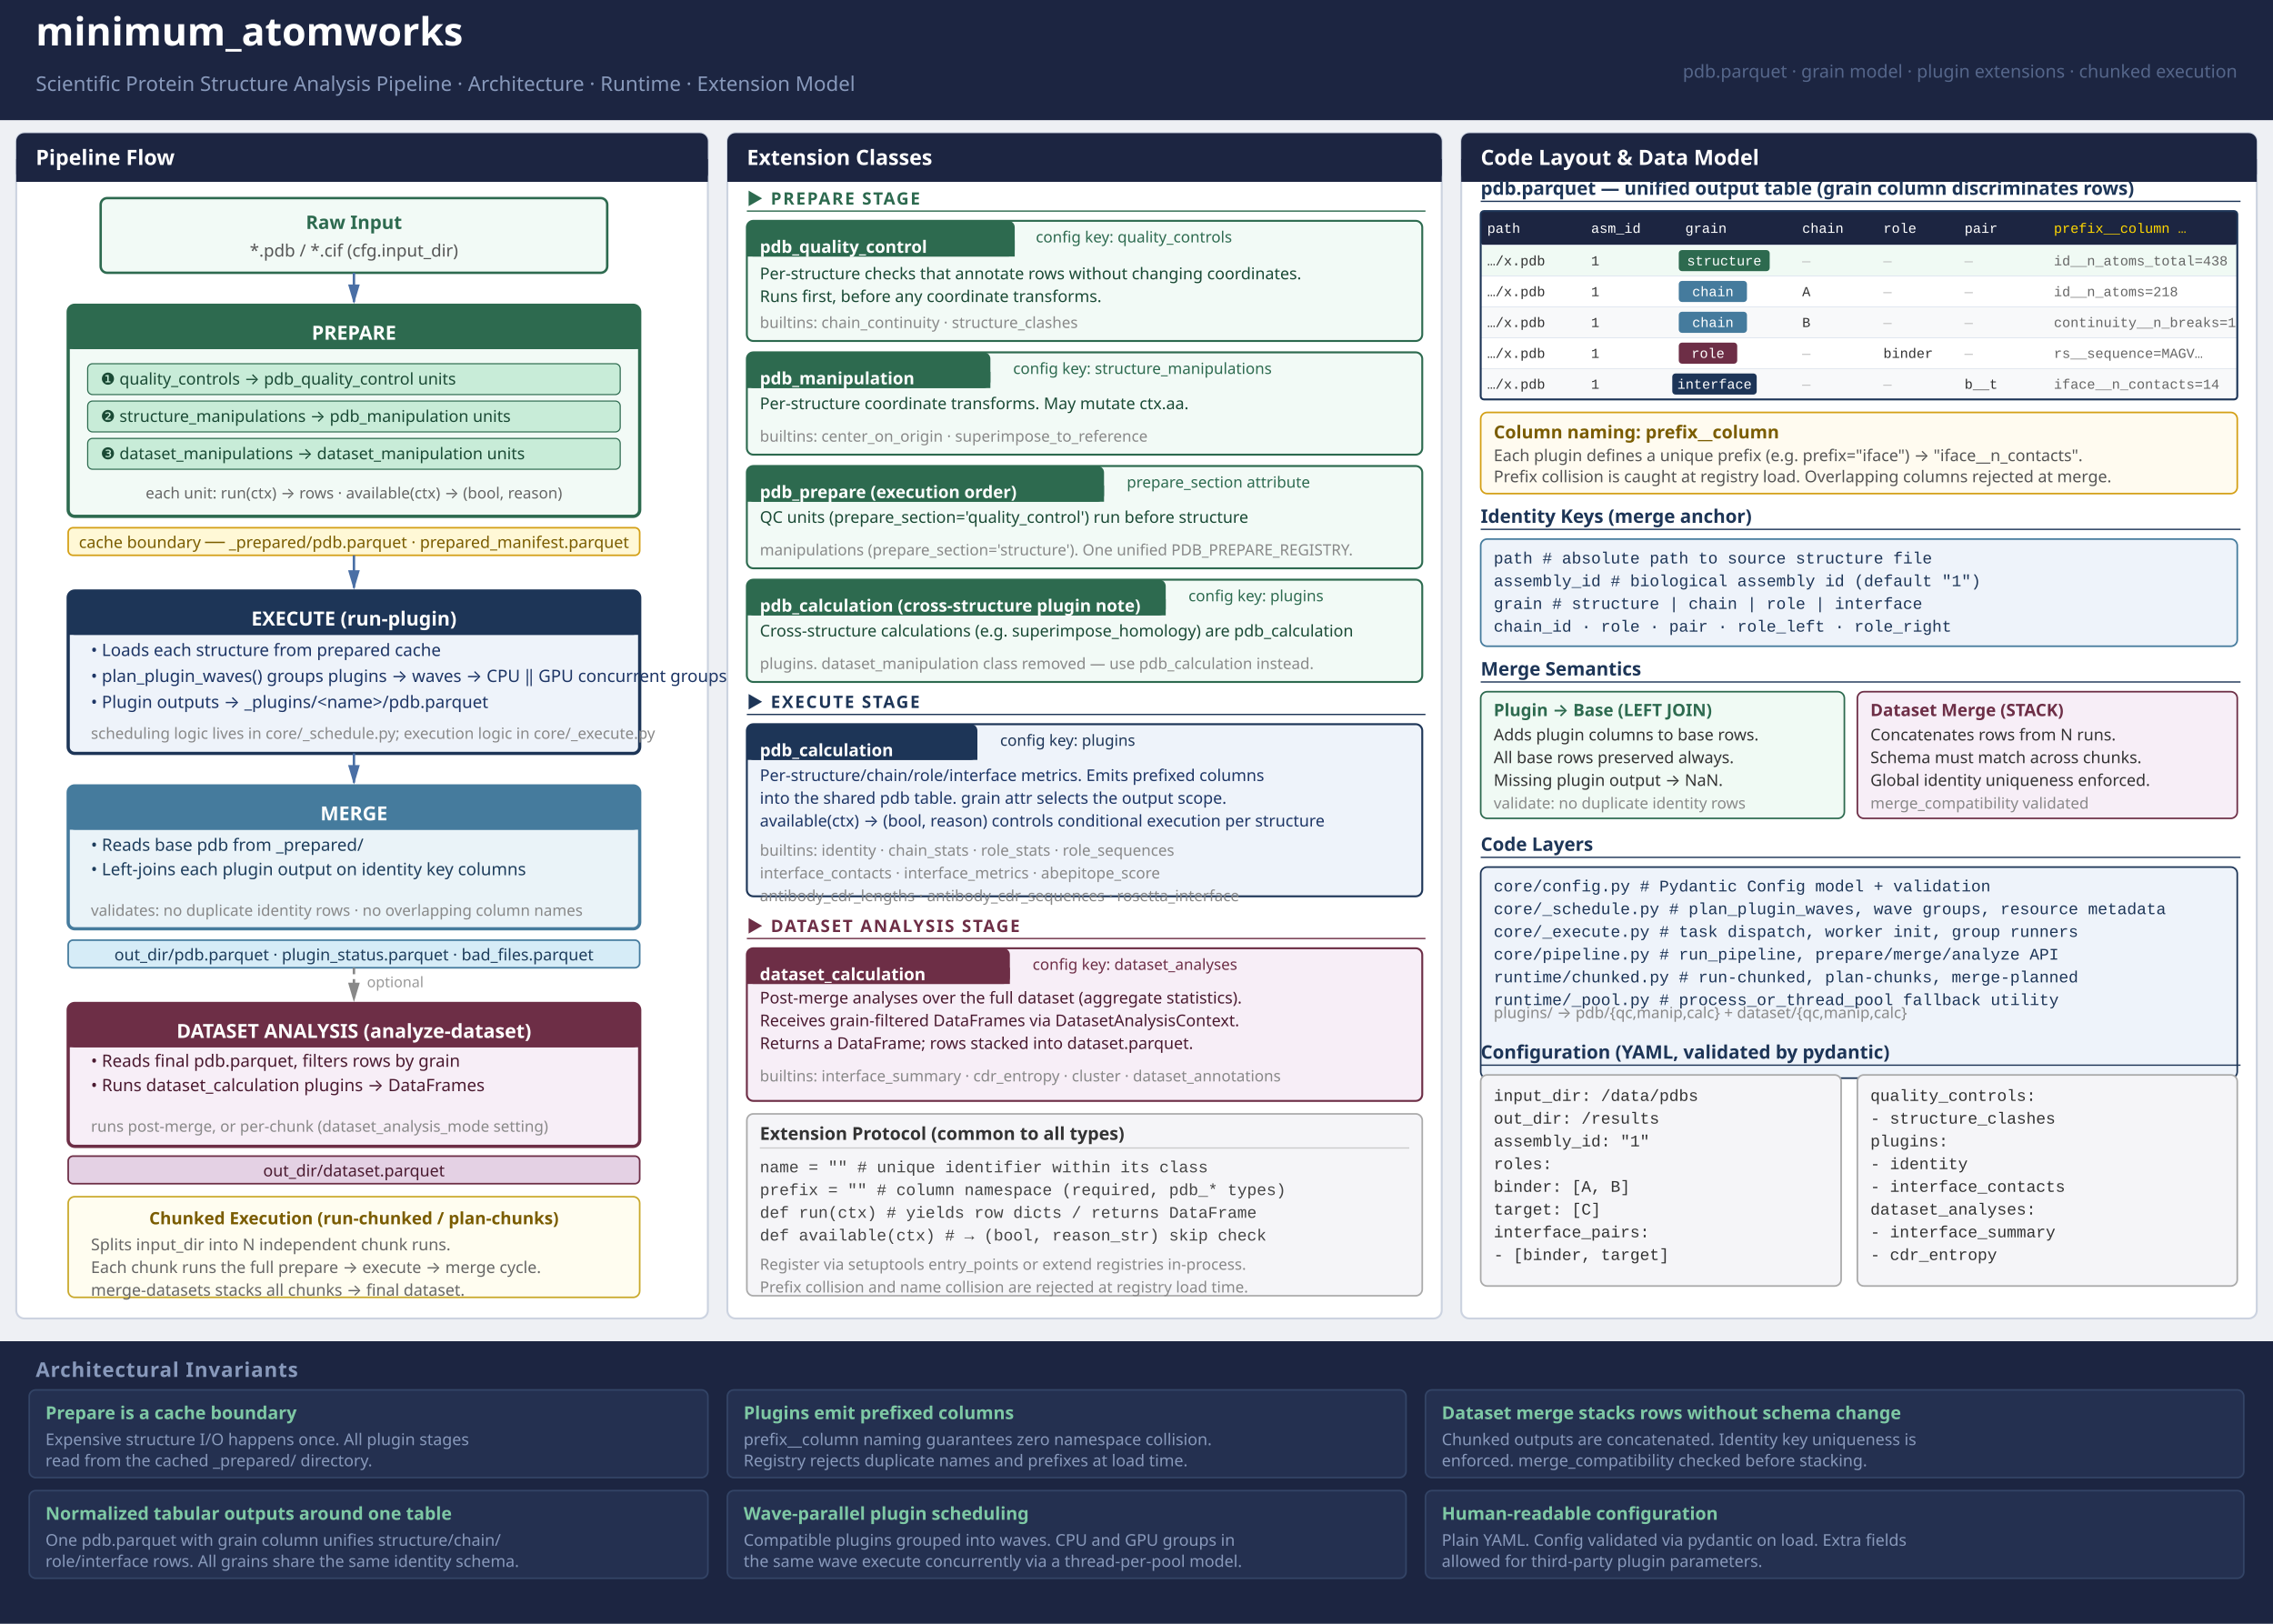
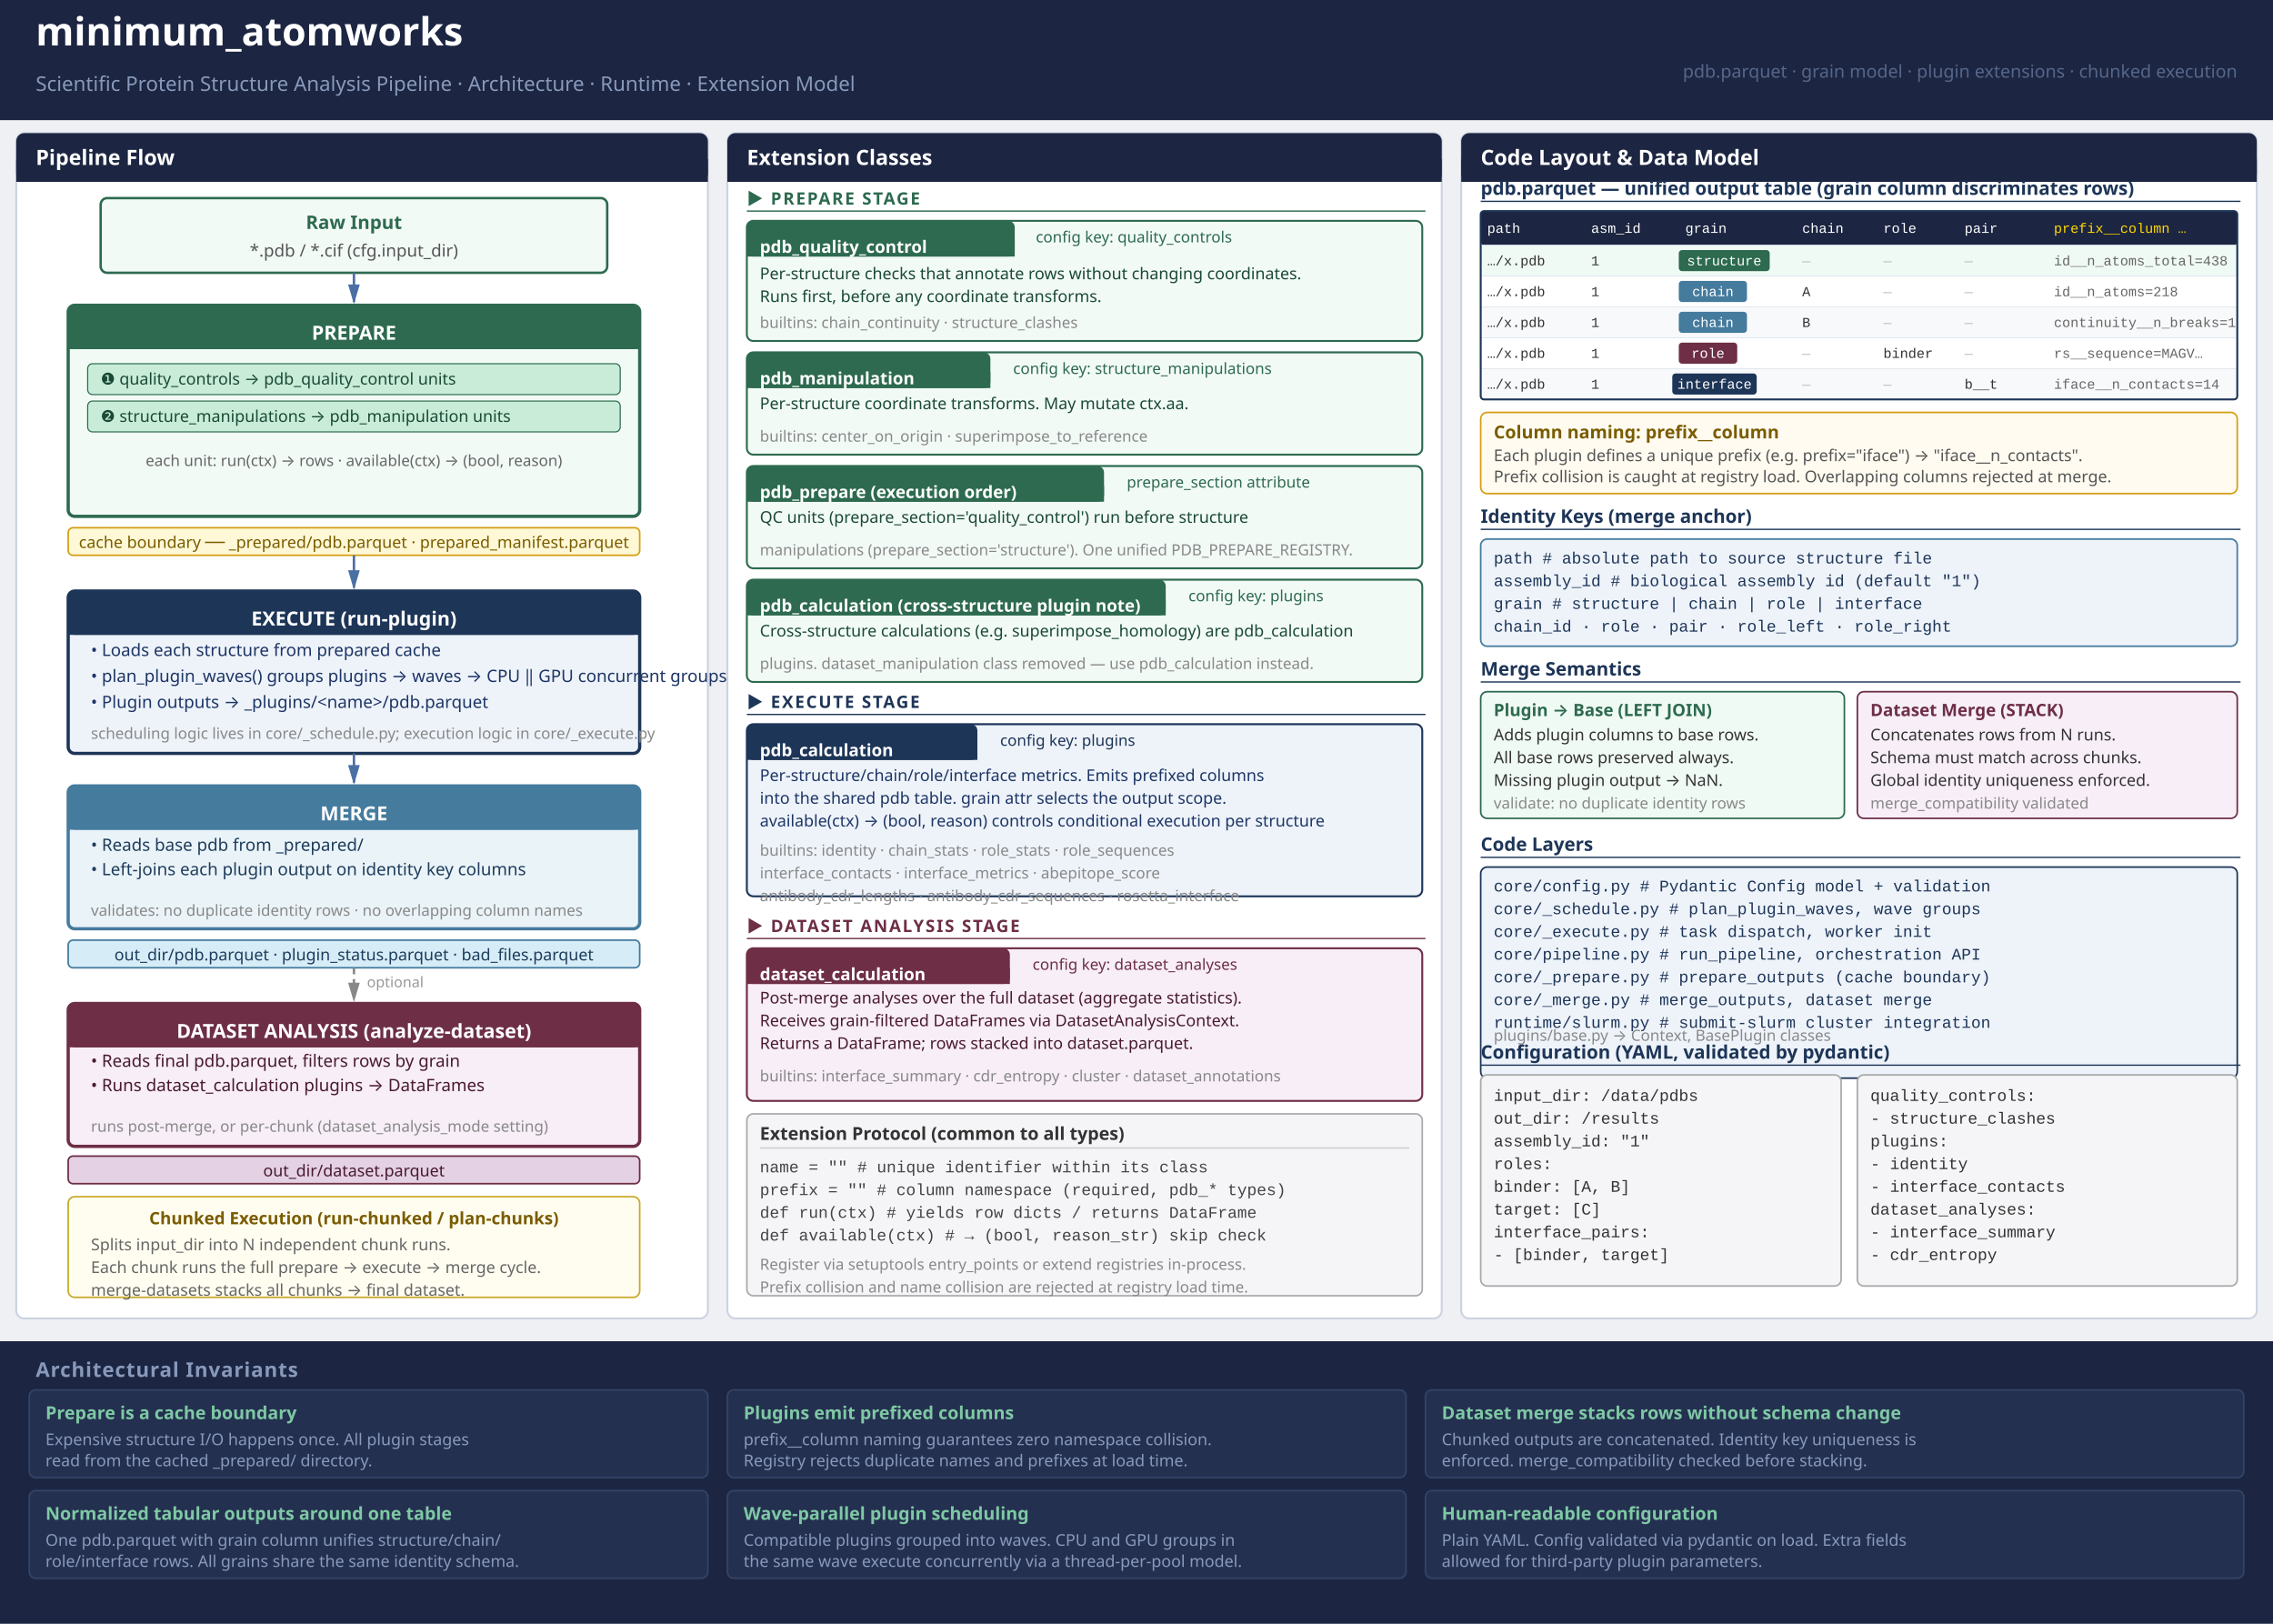
<svg xmlns="http://www.w3.org/2000/svg" viewBox="0 0 1400 1000" font-family="'Segoe UI', system-ui, -apple-system, sans-serif">
  <defs>
    <marker id="arr" viewBox="0 0 10 6" refX="9" refY="3" markerWidth="8" markerHeight="6" orient="auto">
      <path d="M0,0 L0,6 L10,3 z" fill="#4a6fa5" />
    </marker>
    <marker id="arr-dashed" viewBox="0 0 10 6" refX="9" refY="3" markerWidth="8" markerHeight="6" orient="auto">
      <path d="M0,0 L0,6 L10,3 z" fill="#888" />
    </marker>
    <clipPath id="clip-p1">
      <rect x="10" y="82" width="426" height="730" />
    </clipPath>
    <clipPath id="clip-p2">
      <rect x="448" y="82" width="440" height="730" />
    </clipPath>
    <clipPath id="clip-p3">
      <rect x="900" y="82" width="490" height="730" />
    </clipPath>
  </defs>
  <rect width="1400" height="1000" fill="#eef0f4" />
  <rect x="0" y="0" width="1400" height="74" fill="#1c2541" />
  <text x="22" y="28" font-size="24" font-weight="700" fill="white">minimum_atomworks</text>
  <text x="22" y="56" font-size="12.5" fill="#8899bb">Scientific Protein Structure Analysis Pipeline  ·  Architecture · Runtime · Extension Model</text>
  <text x="1378" y="44" font-size="11" fill="#55668a" text-anchor="end" dominant-baseline="middle">pdb.parquet  ·  grain model  ·  plugin extensions  ·  chunked execution</text>
  <rect x="10" y="82" width="426" height="730" rx="5" fill="white" stroke="#ccd3e0" stroke-width="1.2" />
  <rect x="448" y="82" width="440" height="730" rx="5" fill="white" stroke="#ccd3e0" stroke-width="1.2" />
  <rect x="900" y="82" width="490" height="730" rx="5" fill="white" stroke="#ccd3e0" stroke-width="1.2" />
  <rect x="10" y="82" width="426" height="30" rx="5" fill="#1c2541" />
  <rect x="10" y="98" width="426" height="14" fill="#1c2541" />
  <text x="22" y="97" font-size="13" font-weight="600" fill="white" dominant-baseline="middle">Pipeline Flow</text>
  <rect x="448" y="82" width="440" height="30" rx="5" fill="#1c2541" />
  <rect x="448" y="98" width="440" height="14" fill="#1c2541" />
  <text x="460" y="97" font-size="13" font-weight="600" fill="white" dominant-baseline="middle">Extension Classes</text>
  <rect x="900" y="82" width="490" height="30" rx="5" fill="#1c2541" />
  <rect x="900" y="98" width="490" height="14" fill="#1c2541" />
  <text x="912" y="97" font-size="13" font-weight="600" fill="white" dominant-baseline="middle">Code Layout &amp; Data Model</text>
  <rect x="62" y="122" width="312" height="46" rx="4" fill="#f2faf6" stroke="#2d6a4f" stroke-width="1.5" />
  <text x="218" y="141" font-size="11.5" font-weight="600" fill="#2d6a4f" text-anchor="middle">Raw Input</text>
  <text x="218" y="158" font-size="10.5" fill="#555" text-anchor="middle">*.pdb  /  *.cif  (cfg.input_dir)</text>
  <line x1="218" y1="168" x2="218" y2="186" stroke="#4a6fa5" stroke-width="1.5" marker-end="url(#arr)" />
  <rect x="42" y="188" width="352" height="130" rx="4" fill="#f2faf6" stroke="#2d6a4f" stroke-width="2" />
  <rect x="42" y="188" width="352" height="27" rx="4" fill="#2d6a4f" />
  <rect x="42" y="204" width="352" height="11" fill="#2d6a4f" />
  <text x="218" y="205" font-size="12" font-weight="700" fill="white" text-anchor="middle" dominant-baseline="middle">PREPARE</text>
  <rect x="54" y="224" width="328" height="19" rx="3" fill="#c8ecd8" stroke="#2d6a4f" stroke-width="0.7" />
  <text x="62" y="234" font-size="10" fill="#1a4a35" dominant-baseline="middle">❶  quality_controls      →  pdb_quality_control units</text>
  <rect x="54" y="247" width="328" height="19" rx="3" fill="#c8ecd8" stroke="#2d6a4f" stroke-width="0.7" />
  <text x="62" y="257" font-size="10" fill="#1a4a35" dominant-baseline="middle">❷  structure_manipulations →  pdb_manipulation units</text>
-   <rect x="54" y="270" width="328" height="19" rx="3" fill="#c8ecd8" stroke="#2d6a4f" stroke-width="0.7" />
-   <text x="62" y="280" font-size="10" fill="#1a4a35" dominant-baseline="middle">❸  dataset_manipulations  →  dataset_manipulation units</text>
-   <text x="218" y="307" font-size="9.5" fill="#666" text-anchor="middle">each unit:  run(ctx) → rows  ·  available(ctx) → (bool, reason)</text>
+   <text x="218" y="287" font-size="9.5" fill="#666" text-anchor="middle">each unit:  run(ctx) → rows  ·  available(ctx) → (bool, reason)</text>
  <rect x="42" y="325" width="352" height="17" rx="3" fill="#fff8d6" stroke="#d4a017" stroke-width="1" />
  <text x="218" y="334" font-size="10" fill="#7a5c00" text-anchor="middle" dominant-baseline="middle">cache boundary  ──  _prepared/pdb.parquet  ·  prepared_manifest.parquet</text>
  <line x1="218" y1="342" x2="218" y2="362" stroke="#4a6fa5" stroke-width="1.5" marker-end="url(#arr)" />
  <rect x="42" y="364" width="352" height="100" rx="4" fill="#eef3fa" stroke="#1d3557" stroke-width="2" />
  <rect x="42" y="364" width="352" height="27" rx="4" fill="#1d3557" />
  <rect x="42" y="380" width="352" height="11" fill="#1d3557" />
  <text x="218" y="381" font-size="12" font-weight="700" fill="white" text-anchor="middle" dominant-baseline="middle">EXECUTE  (run-plugin)</text>
  <text x="56" y="404" font-size="10.5" fill="#1d3565">• Loads each structure from prepared cache</text>
  <text x="56" y="420" font-size="10.5" fill="#1d3565">• plan_plugin_waves() groups plugins →  waves  →  CPU ‖ GPU concurrent groups</text>
  <text x="56" y="436" font-size="10.5" fill="#1d3565">• Plugin outputs → _plugins/&lt;name&gt;/pdb.parquet</text>
  <text x="56" y="455" font-size="9.5" fill="#888">scheduling logic lives in core/_schedule.py; execution logic in core/_execute.py</text>
  <line x1="218" y1="464" x2="218" y2="482" stroke="#4a6fa5" stroke-width="1.5" marker-end="url(#arr)" />
  <rect x="42" y="484" width="352" height="88" rx="4" fill="#eaf3f8" stroke="#457b9d" stroke-width="2" />
  <rect x="42" y="484" width="352" height="27" rx="4" fill="#457b9d" />
  <rect x="42" y="500" width="352" height="11" fill="#457b9d" />
  <text x="218" y="501" font-size="12" font-weight="700" fill="white" text-anchor="middle" dominant-baseline="middle">MERGE</text>
  <text x="56" y="524" font-size="10.5" fill="#1e3d5c">• Reads base pdb from _prepared/</text>
  <text x="56" y="539" font-size="10.5" fill="#1e3d5c">• Left-joins each plugin output on identity key columns</text>
  <text x="56" y="564" font-size="9.5" fill="#888">validates: no duplicate identity rows · no overlapping column names</text>
  <rect x="42" y="579" width="352" height="17" rx="3" fill="#d6ecf7" stroke="#457b9d" stroke-width="1" />
  <text x="218" y="588" font-size="10" fill="#1e3d5c" text-anchor="middle" dominant-baseline="middle">out_dir/pdb.parquet  ·  plugin_status.parquet  ·  bad_files.parquet</text>
  <line x1="218" y1="596" x2="218" y2="616" stroke="#888" stroke-width="1.5" stroke-dasharray="4,3" marker-end="url(#arr-dashed)" />
  <text x="226" y="608" font-size="9" fill="#999">optional</text>
  <rect x="42" y="618" width="352" height="88" rx="4" fill="#f7eef7" stroke="#6d2e46" stroke-width="2" />
  <rect x="42" y="618" width="352" height="27" rx="4" fill="#6d2e46" />
  <rect x="42" y="634" width="352" height="11" fill="#6d2e46" />
  <text x="218" y="635" font-size="12" font-weight="700" fill="white" text-anchor="middle" dominant-baseline="middle">DATASET ANALYSIS  (analyze-dataset)</text>
  <text x="56" y="657" font-size="10.5" fill="#4a1a30">• Reads final pdb.parquet, filters rows by grain</text>
  <text x="56" y="672" font-size="10.5" fill="#4a1a30">• Runs dataset_calculation plugins → DataFrames</text>
  <text x="56" y="697" font-size="9.5" fill="#888">runs post-merge, or per-chunk (dataset_analysis_mode setting)</text>
  <rect x="42" y="712" width="352" height="17" rx="3" fill="#e4d1e4" stroke="#6d2e46" stroke-width="1" />
  <text x="218" y="721" font-size="10" fill="#4a1a30" text-anchor="middle" dominant-baseline="middle">out_dir/dataset.parquet</text>
  <rect x="42" y="737" width="352" height="62" rx="4" fill="#fffdf0" stroke="#c9a92c" stroke-width="1" />
  <text x="218" y="754" font-size="10.5" font-weight="600" fill="#7a5c00" text-anchor="middle">Chunked Execution  (run-chunked / plan-chunks)</text>
  <text x="56" y="770" font-size="10" fill="#666">Splits input_dir into N independent chunk runs.</text>
  <text x="56" y="784" font-size="10" fill="#666">Each chunk runs the full prepare → execute → merge cycle.</text>
  <text x="56" y="798" font-size="10" fill="#666">merge-datasets stacks all chunks → final dataset.</text>
  <text x="460" y="126" font-size="10.5" font-weight="700" fill="#2d6a4f" letter-spacing="1">▶  PREPARE STAGE</text>
  <line x1="460" y1="130" x2="878" y2="130" stroke="#2d6a4f" stroke-width="0.8" />
  <rect x="460" y="136" width="416" height="74" rx="4" fill="#f2faf6" stroke="#2d6a4f" stroke-width="1.2" />
  <rect x="460" y="136" width="165" height="22" rx="4" fill="#2d6a4f" />
  <rect x="460" y="148" width="165" height="10" fill="#2d6a4f" />
  <text x="468" y="152" font-size="10.5" font-weight="600" fill="white" dominant-baseline="middle">pdb_quality_control</text>
  <text x="638" y="146" font-size="9.5" fill="#2d6a4f" dominant-baseline="middle">config key: quality_controls</text>
  <text x="468" y="172" font-size="10" fill="#1a4a35">Per-structure checks that annotate rows without changing coordinates.</text>
  <text x="468" y="186" font-size="10" fill="#1a4a35">Runs first, before any coordinate transforms.</text>
  <text x="468" y="202" font-size="9.5" fill="#888">builtins:  chain_continuity  ·  structure_clashes</text>
  <rect x="460" y="217" width="416" height="63" rx="4" fill="#f2faf6" stroke="#2d6a4f" stroke-width="1.2" />
  <rect x="460" y="217" width="150" height="22" rx="4" fill="#2d6a4f" />
  <rect x="460" y="229" width="150" height="10" fill="#2d6a4f" />
  <text x="468" y="233" font-size="10.5" font-weight="600" fill="white" dominant-baseline="middle">pdb_manipulation</text>
  <text x="624" y="227" font-size="9.5" fill="#2d6a4f" dominant-baseline="middle">config key: structure_manipulations</text>
  <text x="468" y="252" font-size="10" fill="#1a4a35">Per-structure coordinate transforms. May mutate ctx.aa.</text>
  <text x="468" y="272" font-size="9.5" fill="#888">builtins:  center_on_origin  ·  superimpose_to_reference</text>
  <rect x="460" y="287" width="416" height="63" rx="4" fill="#f2faf6" stroke="#2d6a4f" stroke-width="1.2" />
  <rect x="460" y="287" width="220" height="22" rx="4" fill="#2d6a4f" />
  <rect x="460" y="299" width="220" height="10" fill="#2d6a4f" />
  <text x="468" y="303" font-size="10.5" font-weight="600" fill="white" dominant-baseline="middle">pdb_prepare  (execution order)</text>
  <text x="694" y="297" font-size="9.5" fill="#2d6a4f" dominant-baseline="middle">prepare_section attribute</text>
  <text x="468" y="322" font-size="10" fill="#1a4a35">QC units (prepare_section='quality_control') run before structure</text>
  <text x="468" y="342" font-size="9.5" fill="#888">manipulations (prepare_section='structure'). One unified PDB_PREPARE_REGISTRY.</text>
  <rect x="460" y="357" width="416" height="63" rx="4" fill="#f2faf6" stroke="#2d6a4f" stroke-width="1.2" />
  <rect x="460" y="357" width="258" height="22" rx="4" fill="#2d6a4f" />
  <rect x="460" y="369" width="258" height="10" fill="#2d6a4f" />
  <text x="468" y="373" font-size="10.5" font-weight="600" fill="white" dominant-baseline="middle">pdb_calculation  (cross-structure plugin note)</text>
  <text x="732" y="367" font-size="9.5" fill="#2d6a4f" dominant-baseline="middle">config key: plugins</text>
  <text x="468" y="392" font-size="10" fill="#1a4a35">Cross-structure calculations (e.g. superimpose_homology) are pdb_calculation</text>
  <text x="468" y="412" font-size="9.5" fill="#888">plugins. dataset_manipulation class removed — use pdb_calculation instead.</text>
  <text x="460" y="436" font-size="10.5" font-weight="700" fill="#1d3557" letter-spacing="1">▶  EXECUTE STAGE</text>
  <line x1="460" y1="440" x2="878" y2="440" stroke="#1d3557" stroke-width="0.8" />
  <rect x="460" y="446" width="416" height="106" rx="4" fill="#eef3fa" stroke="#1d3557" stroke-width="1.2" />
  <rect x="460" y="446" width="142" height="22" rx="4" fill="#1d3557" />
  <rect x="460" y="458" width="142" height="10" fill="#1d3557" />
  <text x="468" y="462" font-size="10.5" font-weight="600" fill="white" dominant-baseline="middle">pdb_calculation</text>
  <text x="616" y="456" font-size="9.5" fill="#1d3557" dominant-baseline="middle">config key: plugins</text>
  <text x="468" y="481" font-size="10" fill="#1d3565">Per-structure/chain/role/interface metrics. Emits prefixed columns</text>
  <text x="468" y="495" font-size="10" fill="#1d3565">into the shared pdb table. grain attr selects the output scope.</text>
  <text x="468" y="509" font-size="10" fill="#1d3565">available(ctx) → (bool, reason)  controls conditional execution per structure</text>
  <text x="468" y="527" font-size="9.5" fill="#888">builtins: identity · chain_stats · role_stats · role_sequences</text>
  <text x="468" y="541" font-size="9.5" fill="#888">  interface_contacts · interface_metrics · abepitope_score</text>
  <text x="468" y="555" font-size="9.5" fill="#888">  antibody_cdr_lengths · antibody_cdr_sequences · rosetta_interface</text>
  <text x="460" y="574" font-size="10.5" font-weight="700" fill="#6d2e46" letter-spacing="1">▶  DATASET ANALYSIS STAGE</text>
  <line x1="460" y1="578" x2="878" y2="578" stroke="#6d2e46" stroke-width="0.8" />
  <rect x="460" y="584" width="416" height="94" rx="4" fill="#f7eef7" stroke="#6d2e46" stroke-width="1.2" />
  <rect x="460" y="584" width="162" height="22" rx="4" fill="#6d2e46" />
  <rect x="460" y="596" width="162" height="10" fill="#6d2e46" />
  <text x="468" y="600" font-size="10.5" font-weight="600" fill="white" dominant-baseline="middle">dataset_calculation</text>
  <text x="636" y="594" font-size="9.5" fill="#6d2e46" dominant-baseline="middle">config key: dataset_analyses</text>
  <text x="468" y="618" font-size="10" fill="#4a1a30">Post-merge analyses over the full dataset (aggregate statistics).</text>
  <text x="468" y="632" font-size="10" fill="#4a1a30">Receives grain-filtered DataFrames via DatasetAnalysisContext.</text>
  <text x="468" y="646" font-size="10" fill="#4a1a30">Returns a DataFrame; rows stacked into dataset.parquet.</text>
  <text x="468" y="666" font-size="9.5" fill="#888">builtins:  interface_summary  ·  cdr_entropy  ·  cluster  ·  dataset_annotations</text>
  <rect x="460" y="686" width="416" height="112" rx="4" fill="#f5f5f8" stroke="#aaa" stroke-width="1" />
  <text x="468" y="702" font-size="11" font-weight="600" fill="#333">Extension Protocol  (common to all types)</text>
  <line x1="468" y1="707" x2="868" y2="707" stroke="#ccc" stroke-width="0.8" />
  <text x="468" y="722" font-size="10" fill="#444" font-family="'Courier New', monospace">name = ""          # unique identifier within its class</text>
  <text x="468" y="736" font-size="10" fill="#444" font-family="'Courier New', monospace">prefix = ""        # column namespace (required, pdb_* types)</text>
  <text x="468" y="750" font-size="10" fill="#444" font-family="'Courier New', monospace">def run(ctx)       # yields row dicts  /  returns DataFrame</text>
  <text x="468" y="764" font-size="10" fill="#444" font-family="'Courier New', monospace">def available(ctx) # → (bool, reason_str)   skip check</text>
  <text x="468" y="782" font-size="9.5" fill="#888">Register via setuptools entry_points or extend registries in-process.</text>
  <text x="468" y="796" font-size="9.5" fill="#888">Prefix collision and name collision are rejected at registry load time.</text>
  <text x="912" y="120" font-size="11.5" font-weight="600" fill="#1d3557">pdb.parquet  —  unified output table  (grain column discriminates rows)</text>
  <line x1="912" y1="124" x2="1380" y2="124" stroke="#1d3557" stroke-width="0.8" />
  <rect x="912" y="130" width="466" height="21" rx="2" fill="#1c2541" />
  <text x="916" y="141" font-size="8.5" fill="white" dominant-baseline="middle" font-family="'Courier New', monospace">path</text>
  <text x="980" y="141" font-size="8.5" fill="white" dominant-baseline="middle" font-family="'Courier New', monospace">asm_id</text>
  <text x="1038" y="141" font-size="8.5" fill="white" dominant-baseline="middle" font-family="'Courier New', monospace">grain</text>
  <text x="1110" y="141" font-size="8.5" fill="white" dominant-baseline="middle" font-family="'Courier New', monospace">chain</text>
  <text x="1160" y="141" font-size="8.5" fill="white" dominant-baseline="middle" font-family="'Courier New', monospace">role</text>
  <text x="1210" y="141" font-size="8.5" fill="white" dominant-baseline="middle" font-family="'Courier New', monospace">pair</text>
  <text x="1265" y="141" font-size="8.5" fill="#ffd700" dominant-baseline="middle" font-family="'Courier New', monospace">prefix__column …</text>
  <rect x="912" y="151" width="466" height="19" fill="#f0faf4" />
  <line x1="912" y1="151" x2="1378" y2="151" stroke="#dde4ee" stroke-width="0.5" />
  <text x="916" y="161" font-size="8.5" fill="#333" dominant-baseline="middle" font-family="'Courier New', monospace">…/x.pdb</text>
  <text x="980" y="161" font-size="8.5" fill="#333" dominant-baseline="middle" font-family="'Courier New', monospace">1</text>
  <rect x="1034" y="154" width="56" height="13" rx="2" fill="#2d6a4f" />
  <text x="1062" y="161" font-size="8.5" fill="white" dominant-baseline="middle" text-anchor="middle" font-family="'Courier New', monospace">structure</text>
  <text x="1110" y="161" font-size="8.5" fill="#bbb" dominant-baseline="middle" font-family="'Courier New', monospace">—</text>
  <text x="1160" y="161" font-size="8.5" fill="#bbb" dominant-baseline="middle" font-family="'Courier New', monospace">—</text>
  <text x="1210" y="161" font-size="8.5" fill="#bbb" dominant-baseline="middle" font-family="'Courier New', monospace">—</text>
  <text x="1265" y="161" font-size="8.5" fill="#666" dominant-baseline="middle" font-family="'Courier New', monospace">id__n_atoms_total=438</text>
  <rect x="912" y="170" width="466" height="19" fill="white" />
  <line x1="912" y1="170" x2="1378" y2="170" stroke="#dde4ee" stroke-width="0.5" />
  <text x="916" y="180" font-size="8.5" fill="#333" dominant-baseline="middle" font-family="'Courier New', monospace">…/x.pdb</text>
  <text x="980" y="180" font-size="8.5" fill="#333" dominant-baseline="middle" font-family="'Courier New', monospace">1</text>
  <rect x="1034" y="173" width="42" height="13" rx="2" fill="#457b9d" />
  <text x="1055" y="180" font-size="8.5" fill="white" dominant-baseline="middle" text-anchor="middle" font-family="'Courier New', monospace">chain</text>
  <text x="1110" y="180" font-size="8.5" fill="#333" dominant-baseline="middle" font-family="'Courier New', monospace">A</text>
  <text x="1160" y="180" font-size="8.5" fill="#bbb" dominant-baseline="middle" font-family="'Courier New', monospace">—</text>
  <text x="1210" y="180" font-size="8.5" fill="#bbb" dominant-baseline="middle" font-family="'Courier New', monospace">—</text>
  <text x="1265" y="180" font-size="8.5" fill="#666" dominant-baseline="middle" font-family="'Courier New', monospace">id__n_atoms=218</text>
  <rect x="912" y="189" width="466" height="19" fill="#f8f9fa" />
  <line x1="912" y1="189" x2="1378" y2="189" stroke="#dde4ee" stroke-width="0.5" />
  <text x="916" y="199" font-size="8.5" fill="#333" dominant-baseline="middle" font-family="'Courier New', monospace">…/x.pdb</text>
  <text x="980" y="199" font-size="8.5" fill="#333" dominant-baseline="middle" font-family="'Courier New', monospace">1</text>
  <rect x="1034" y="192" width="42" height="13" rx="2" fill="#457b9d" />
  <text x="1055" y="199" font-size="8.5" fill="white" dominant-baseline="middle" text-anchor="middle" font-family="'Courier New', monospace">chain</text>
  <text x="1110" y="199" font-size="8.5" fill="#333" dominant-baseline="middle" font-family="'Courier New', monospace">B</text>
  <text x="1160" y="199" font-size="8.5" fill="#bbb" dominant-baseline="middle" font-family="'Courier New', monospace">—</text>
  <text x="1210" y="199" font-size="8.5" fill="#bbb" dominant-baseline="middle" font-family="'Courier New', monospace">—</text>
  <text x="1265" y="199" font-size="8.5" fill="#666" dominant-baseline="middle" font-family="'Courier New', monospace">continuity__n_breaks=1</text>
  <rect x="912" y="208" width="466" height="19" fill="white" />
  <line x1="912" y1="208" x2="1378" y2="208" stroke="#dde4ee" stroke-width="0.5" />
  <text x="916" y="218" font-size="8.5" fill="#333" dominant-baseline="middle" font-family="'Courier New', monospace">…/x.pdb</text>
  <text x="980" y="218" font-size="8.5" fill="#333" dominant-baseline="middle" font-family="'Courier New', monospace">1</text>
  <rect x="1034" y="211" width="36" height="13" rx="2" fill="#6d2e46" />
  <text x="1052" y="218" font-size="8.5" fill="white" dominant-baseline="middle" text-anchor="middle" font-family="'Courier New', monospace">role</text>
  <text x="1110" y="218" font-size="8.5" fill="#bbb" dominant-baseline="middle" font-family="'Courier New', monospace">—</text>
  <text x="1160" y="218" font-size="8.5" fill="#333" dominant-baseline="middle" font-family="'Courier New', monospace">binder</text>
  <text x="1210" y="218" font-size="8.5" fill="#bbb" dominant-baseline="middle" font-family="'Courier New', monospace">—</text>
  <text x="1265" y="218" font-size="8.5" fill="#666" dominant-baseline="middle" font-family="'Courier New', monospace">rs__sequence=MAGV…</text>
  <rect x="912" y="227" width="466" height="19" fill="#f8f9fa" />
  <line x1="912" y1="227" x2="1378" y2="227" stroke="#dde4ee" stroke-width="0.5" />
  <text x="916" y="237" font-size="8.5" fill="#333" dominant-baseline="middle" font-family="'Courier New', monospace">…/x.pdb</text>
  <text x="980" y="237" font-size="8.5" fill="#333" dominant-baseline="middle" font-family="'Courier New', monospace">1</text>
  <rect x="1030" y="230" width="52" height="13" rx="2" fill="#1d3557" />
  <text x="1056" y="237" font-size="8.5" fill="white" dominant-baseline="middle" text-anchor="middle" font-family="'Courier New', monospace">interface</text>
  <text x="1110" y="237" font-size="8.5" fill="#bbb" dominant-baseline="middle" font-family="'Courier New', monospace">—</text>
  <text x="1160" y="237" font-size="8.5" fill="#bbb" dominant-baseline="middle" font-family="'Courier New', monospace">—</text>
  <text x="1210" y="237" font-size="8.5" fill="#333" dominant-baseline="middle" font-family="'Courier New', monospace">b__t</text>
  <text x="1265" y="237" font-size="8.5" fill="#666" dominant-baseline="middle" font-family="'Courier New', monospace">iface__n_contacts=14</text>
  <rect x="912" y="130" width="466" height="116" rx="2" fill="none" stroke="#1d3557" stroke-width="1.2" />
  <rect x="912" y="254" width="466" height="50" rx="4" fill="#fffbf0" stroke="#d4a017" stroke-width="1" />
  <text x="920" y="270" font-size="11" font-weight="600" fill="#7a5c00">Column naming:  prefix__column</text>
  <text x="920" y="284" font-size="10" fill="#555">Each plugin defines a unique prefix (e.g. prefix="iface") → "iface__n_contacts".</text>
  <text x="920" y="297" font-size="10" fill="#555">Prefix collision is caught at registry load. Overlapping columns rejected at merge.</text>
  <text x="912" y="322" font-size="11.5" font-weight="600" fill="#1d3557">Identity Keys  (merge anchor)</text>
  <line x1="912" y1="326" x2="1380" y2="326" stroke="#1d3557" stroke-width="0.8" />
  <rect x="912" y="332" width="466" height="66" rx="4" fill="#eef3fa" stroke="#457b9d" stroke-width="1" />
  <text x="920" y="347" font-size="10" fill="#1d3557" font-family="'Courier New', monospace">path         # absolute path to source structure file</text>
  <text x="920" y="361" font-size="10" fill="#1d3557" font-family="'Courier New', monospace">assembly_id  # biological assembly id  (default "1")</text>
  <text x="920" y="375" font-size="10" fill="#1d3557" font-family="'Courier New', monospace">grain        # structure | chain | role | interface</text>
  <text x="920" y="389" font-size="10" fill="#1d3557" font-family="'Courier New', monospace">chain_id  ·  role  ·  pair  ·  role_left  ·  role_right</text>
  <text x="912" y="416" font-size="11.5" font-weight="600" fill="#1d3557">Merge Semantics</text>
  <line x1="912" y1="420" x2="1380" y2="420" stroke="#1d3557" stroke-width="0.8" />
  <rect x="912" y="426" width="224" height="78" rx="4" fill="#f0faf4" stroke="#2d6a4f" stroke-width="1" />
  <text x="920" y="441" font-size="10.5" font-weight="600" fill="#2d6a4f">Plugin → Base  (LEFT JOIN)</text>
  <text x="920" y="456" font-size="10" fill="#333">Adds plugin columns to base rows.</text>
  <text x="920" y="470" font-size="10" fill="#333">All base rows preserved always.</text>
  <text x="920" y="484" font-size="10" fill="#333">Missing plugin output → NaN.</text>
  <text x="920" y="498" font-size="9.5" fill="#888">validate: no duplicate identity rows</text>
  <rect x="1144" y="426" width="234" height="78" rx="4" fill="#f7eef7" stroke="#6d2e46" stroke-width="1" />
  <text x="1152" y="441" font-size="10.5" font-weight="600" fill="#6d2e46">Dataset Merge  (STACK)</text>
  <text x="1152" y="456" font-size="10" fill="#333">Concatenates rows from N runs.</text>
  <text x="1152" y="470" font-size="10" fill="#333">Schema must match across chunks.</text>
  <text x="1152" y="484" font-size="10" fill="#333">Global identity uniqueness enforced.</text>
  <text x="1152" y="498" font-size="9.5" fill="#888">merge_compatibility validated</text>
  <text x="912" y="524" font-size="11.5" font-weight="600" fill="#1d3557">Code Layers</text>
  <line x1="912" y1="528" x2="1380" y2="528" stroke="#1d3557" stroke-width="0.8" />
  <rect x="912" y="534" width="466" height="130" rx="4" fill="#eef3fa" stroke="#1d3557" stroke-width="1" />
  <text x="920" y="549" font-size="10" fill="#1d3557" font-family="'Courier New', monospace">core/config.py      # Pydantic Config model + validation</text>
-   <text x="920" y="563" font-size="10" fill="#1d3557" font-family="'Courier New', monospace">core/_schedule.py   # plan_plugin_waves, wave groups, resource metadata</text>
-   <text x="920" y="577" font-size="10" fill="#1d3557" font-family="'Courier New', monospace">core/_execute.py    # task dispatch, worker init, group runners</text>
-   <text x="920" y="591" font-size="10" fill="#1d3557" font-family="'Courier New', monospace">core/pipeline.py    # run_pipeline, prepare/merge/analyze API</text>
-   <text x="920" y="605" font-size="10" fill="#1d3557" font-family="'Courier New', monospace">runtime/chunked.py  # run-chunked, plan-chunks, merge-planned</text>
-   <text x="920" y="619" font-size="10" fill="#1d3557" font-family="'Courier New', monospace">runtime/_pool.py    # process_or_thread_pool fallback utility</text>
-   <text x="920" y="627" font-size="9.5" fill="#888">  plugins/  →  pdb/{qc,manip,calc}  +  dataset/{qc,manip,calc}</text>
+   <text x="920" y="563" font-size="10" fill="#1d3557" font-family="'Courier New', monospace">core/_schedule.py   # plan_plugin_waves, wave groups</text>
+   <text x="920" y="577" font-size="10" fill="#1d3557" font-family="'Courier New', monospace">core/_execute.py    # task dispatch, worker init</text>
+   <text x="920" y="591" font-size="10" fill="#1d3557" font-family="'Courier New', monospace">core/pipeline.py    # run_pipeline, orchestration API</text>
+   <text x="920" y="605" font-size="10" fill="#1d3557" font-family="'Courier New', monospace">core/_prepare.py    # prepare_outputs (cache boundary)</text>
+   <text x="920" y="619" font-size="10" fill="#1d3557" font-family="'Courier New', monospace">core/_merge.py      # merge_outputs, dataset merge</text>
+   <text x="920" y="633" font-size="10" fill="#1d3557" font-family="'Courier New', monospace">runtime/slurm.py    # submit-slurm cluster integration</text>
+   <text x="920" y="641" font-size="9.5" fill="#888">  plugins/base.py   →  Context, BasePlugin classes</text>
  <text x="912" y="652" font-size="11.5" font-weight="600" fill="#1d3557">Configuration  (YAML, validated by pydantic)</text>
  <line x1="912" y1="656" x2="1380" y2="656" stroke="#1d3557" stroke-width="0.8" />
  <rect x="912" y="662" width="222" height="130" rx="4" fill="#f5f5f8" stroke="#aaa" stroke-width="1" />
  <text x="920" y="678" font-size="10" fill="#333" font-family="'Courier New', monospace">input_dir: /data/pdbs</text>
  <text x="920" y="692" font-size="10" fill="#333" font-family="'Courier New', monospace">out_dir:   /results</text>
  <text x="920" y="706" font-size="10" fill="#333" font-family="'Courier New', monospace">assembly_id: "1"</text>
  <text x="920" y="720" font-size="10" fill="#333" font-family="'Courier New', monospace">roles:</text>
  <text x="920" y="734" font-size="10" fill="#333" font-family="'Courier New', monospace">  binder: [A, B]</text>
  <text x="920" y="748" font-size="10" fill="#333" font-family="'Courier New', monospace">  target: [C]</text>
  <text x="920" y="762" font-size="10" fill="#333" font-family="'Courier New', monospace">interface_pairs:</text>
  <text x="920" y="776" font-size="10" fill="#333" font-family="'Courier New', monospace">  - [binder, target]</text>
  <rect x="1144" y="662" width="234" height="130" rx="4" fill="#f5f5f8" stroke="#aaa" stroke-width="1" />
  <text x="1152" y="678" font-size="10" fill="#333" font-family="'Courier New', monospace">quality_controls:</text>
  <text x="1152" y="692" font-size="10" fill="#333" font-family="'Courier New', monospace">  - structure_clashes</text>
  <text x="1152" y="706" font-size="10" fill="#333" font-family="'Courier New', monospace">plugins:</text>
  <text x="1152" y="720" font-size="10" fill="#333" font-family="'Courier New', monospace">  - identity</text>
  <text x="1152" y="734" font-size="10" fill="#333" font-family="'Courier New', monospace">  - interface_contacts</text>
  <text x="1152" y="748" font-size="10" fill="#333" font-family="'Courier New', monospace">dataset_analyses:</text>
  <text x="1152" y="762" font-size="10" fill="#333" font-family="'Courier New', monospace">  - interface_summary</text>
  <text x="1152" y="776" font-size="10" fill="#333" font-family="'Courier New', monospace">  - cdr_entropy</text>
  <rect x="0" y="826" width="1400" height="174" fill="#1c2541" />
  <text x="22" y="848" font-size="12.5" font-weight="600" fill="#8899bb" letter-spacing="0.5">Architectural Invariants</text>
  <rect x="18" y="856" width="418" height="54" rx="4" fill="#243050" stroke="#334466" stroke-width="1" />
  <text x="28" y="874" font-size="11" font-weight="600" fill="#7ec8a4">Prepare is a cache boundary</text>
  <text x="28" y="890" font-size="10" fill="#8899bb">Expensive structure I/O happens once. All plugin stages</text>
  <text x="28" y="903" font-size="10" fill="#8899bb">read from the cached _prepared/ directory.</text>
  <rect x="448" y="856" width="418" height="54" rx="4" fill="#243050" stroke="#334466" stroke-width="1" />
  <text x="458" y="874" font-size="11" font-weight="600" fill="#7ec8a4">Plugins emit prefixed columns</text>
  <text x="458" y="890" font-size="10" fill="#8899bb">prefix__column naming guarantees zero namespace collision.</text>
  <text x="458" y="903" font-size="10" fill="#8899bb">Registry rejects duplicate names and prefixes at load time.</text>
  <rect x="878" y="856" width="504" height="54" rx="4" fill="#243050" stroke="#334466" stroke-width="1" />
  <text x="888" y="874" font-size="11" font-weight="600" fill="#7ec8a4">Dataset merge stacks rows without schema change</text>
  <text x="888" y="890" font-size="10" fill="#8899bb">Chunked outputs are concatenated. Identity key uniqueness is</text>
  <text x="888" y="903" font-size="10" fill="#8899bb">enforced. merge_compatibility checked before stacking.</text>
  <rect x="18" y="918" width="418" height="54" rx="4" fill="#243050" stroke="#334466" stroke-width="1" />
  <text x="28" y="936" font-size="11" font-weight="600" fill="#7ec8a4">Normalized tabular outputs around one table</text>
  <text x="28" y="952" font-size="10" fill="#8899bb">One pdb.parquet with grain column unifies structure/chain/</text>
  <text x="28" y="965" font-size="10" fill="#8899bb">role/interface rows. All grains share the same identity schema.</text>
  <rect x="448" y="918" width="418" height="54" rx="4" fill="#243050" stroke="#334466" stroke-width="1" />
  <text x="458" y="936" font-size="11" font-weight="600" fill="#7ec8a4">Wave-parallel plugin scheduling</text>
  <text x="458" y="952" font-size="10" fill="#8899bb">Compatible plugins grouped into waves. CPU and GPU groups in</text>
  <text x="458" y="965" font-size="10" fill="#8899bb">the same wave execute concurrently via a thread-per-pool model.</text>
  <rect x="878" y="918" width="504" height="54" rx="4" fill="#243050" stroke="#334466" stroke-width="1" />
  <text x="888" y="936" font-size="11" font-weight="600" fill="#7ec8a4">Human-readable configuration</text>
  <text x="888" y="952" font-size="10" fill="#8899bb">Plain YAML. Config validated via pydantic on load. Extra fields</text>
  <text x="888" y="965" font-size="10" fill="#8899bb">allowed for third-party plugin parameters.</text>
</svg>
